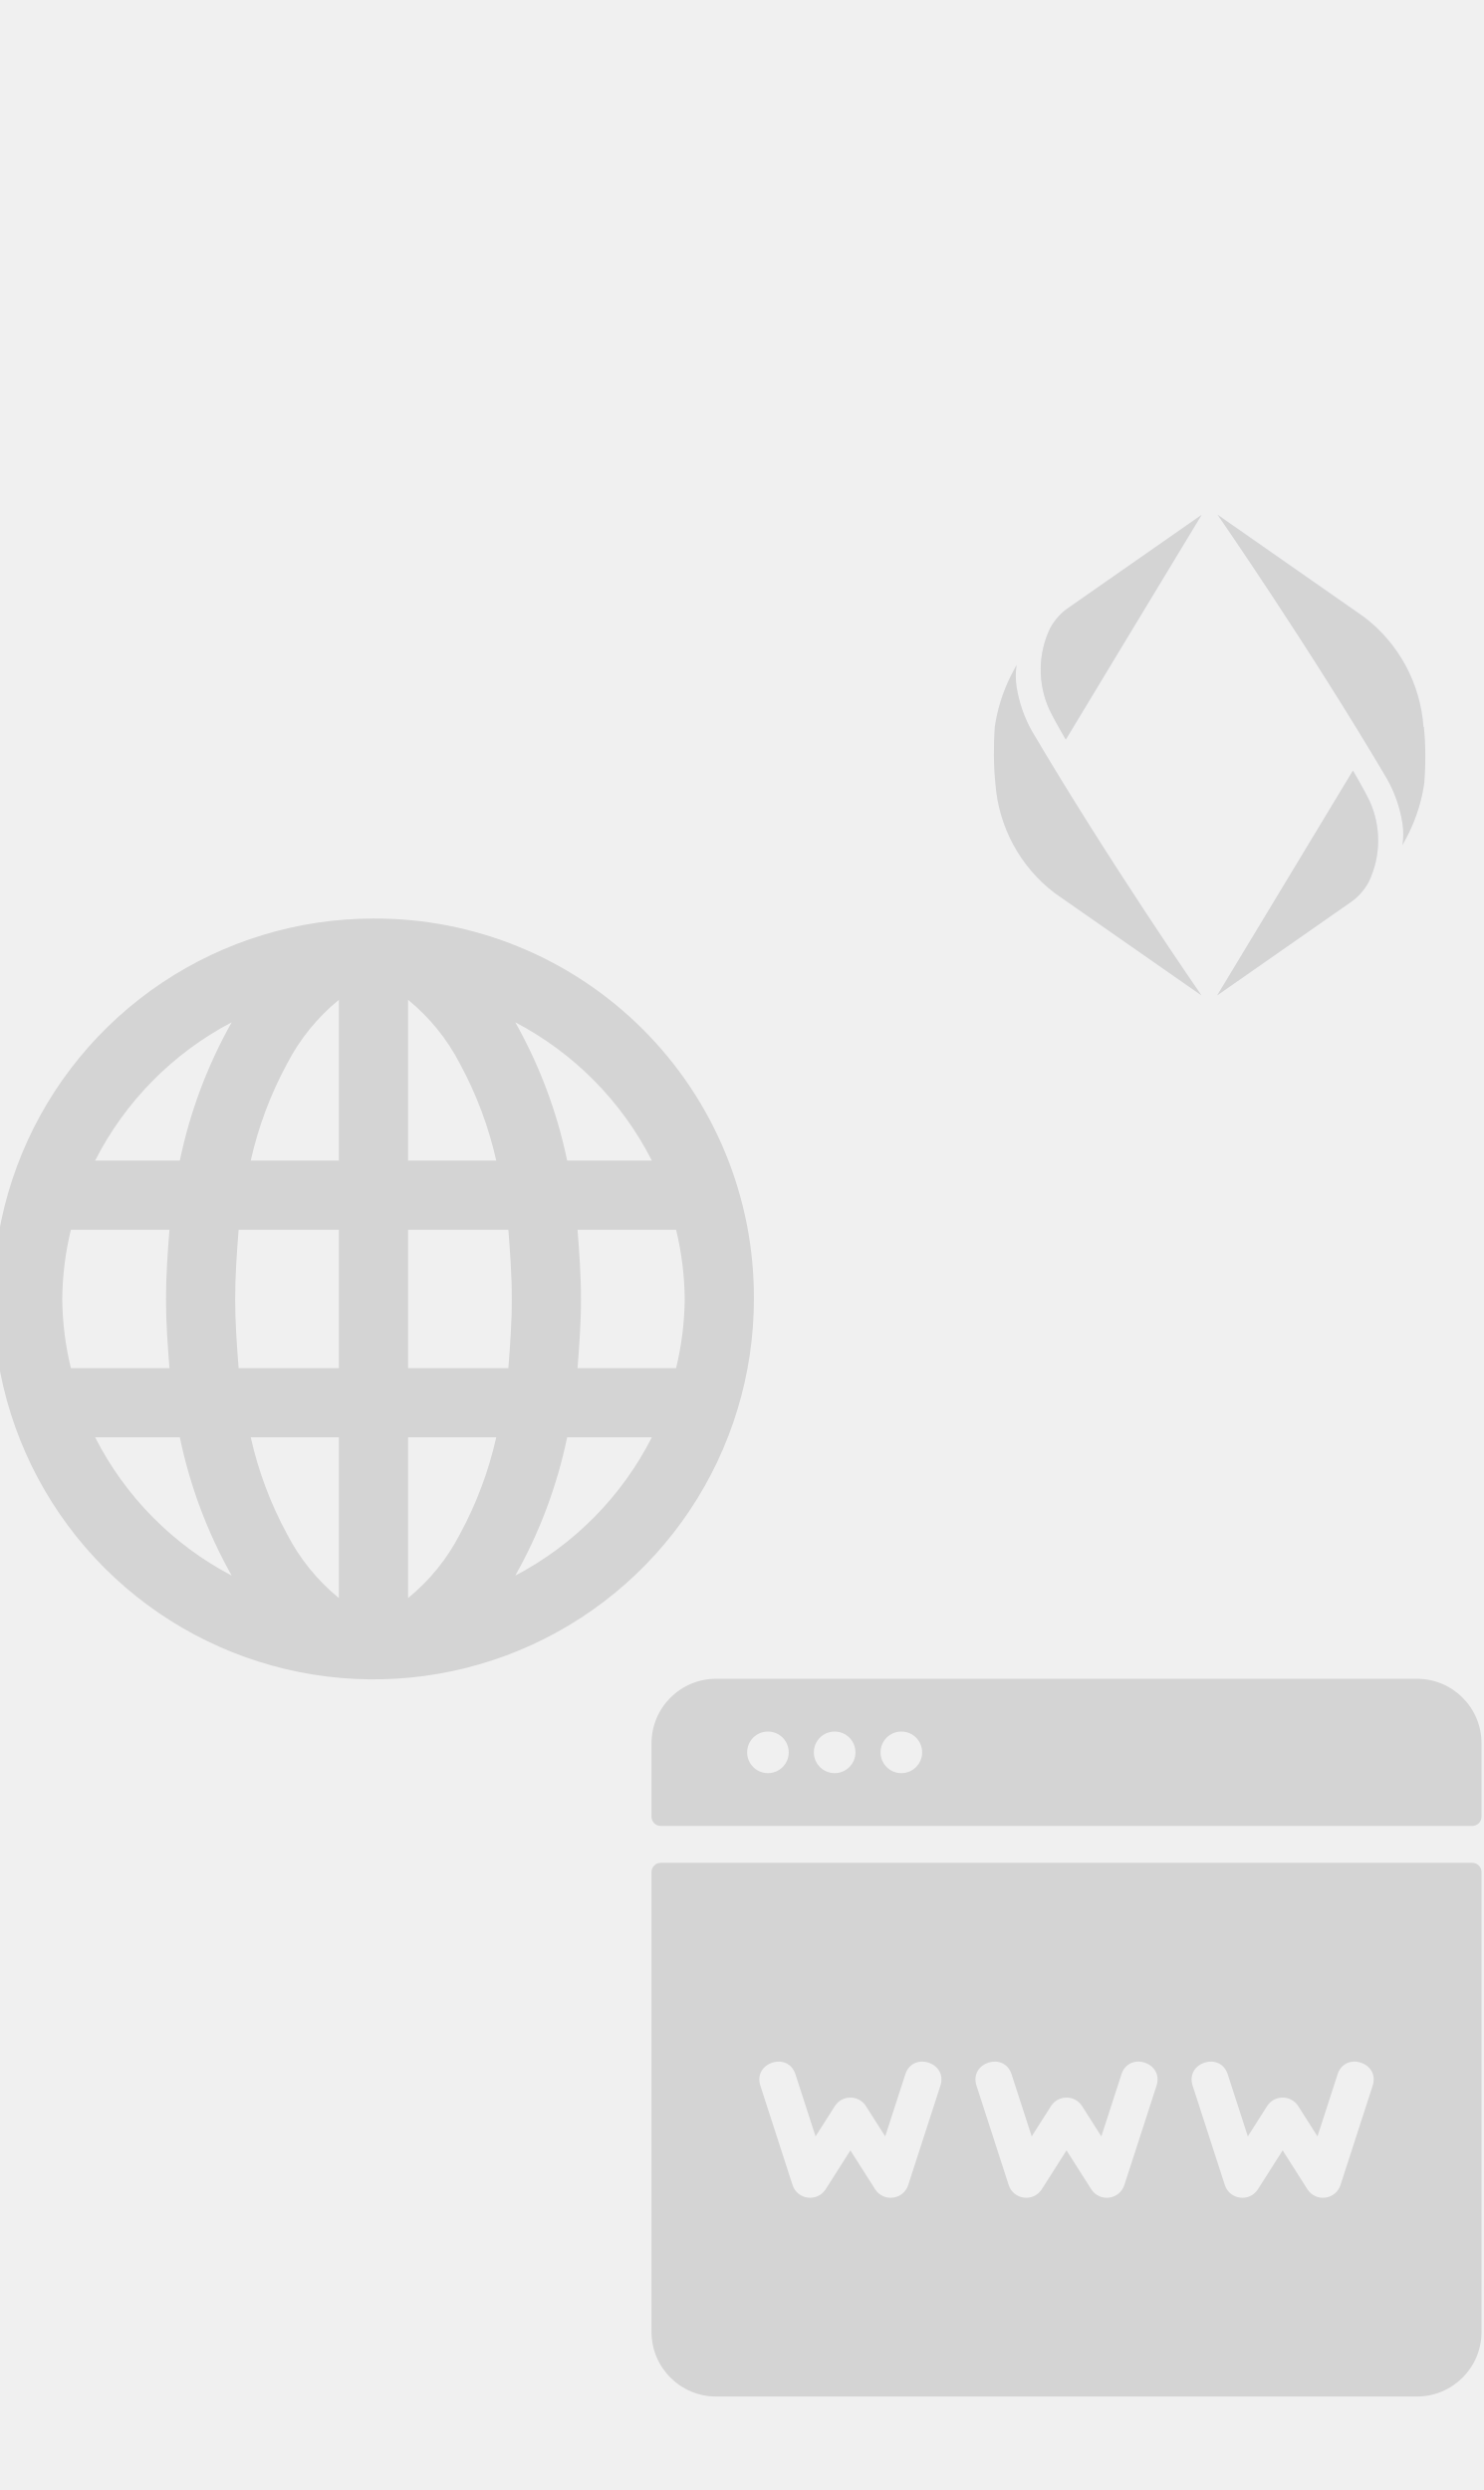
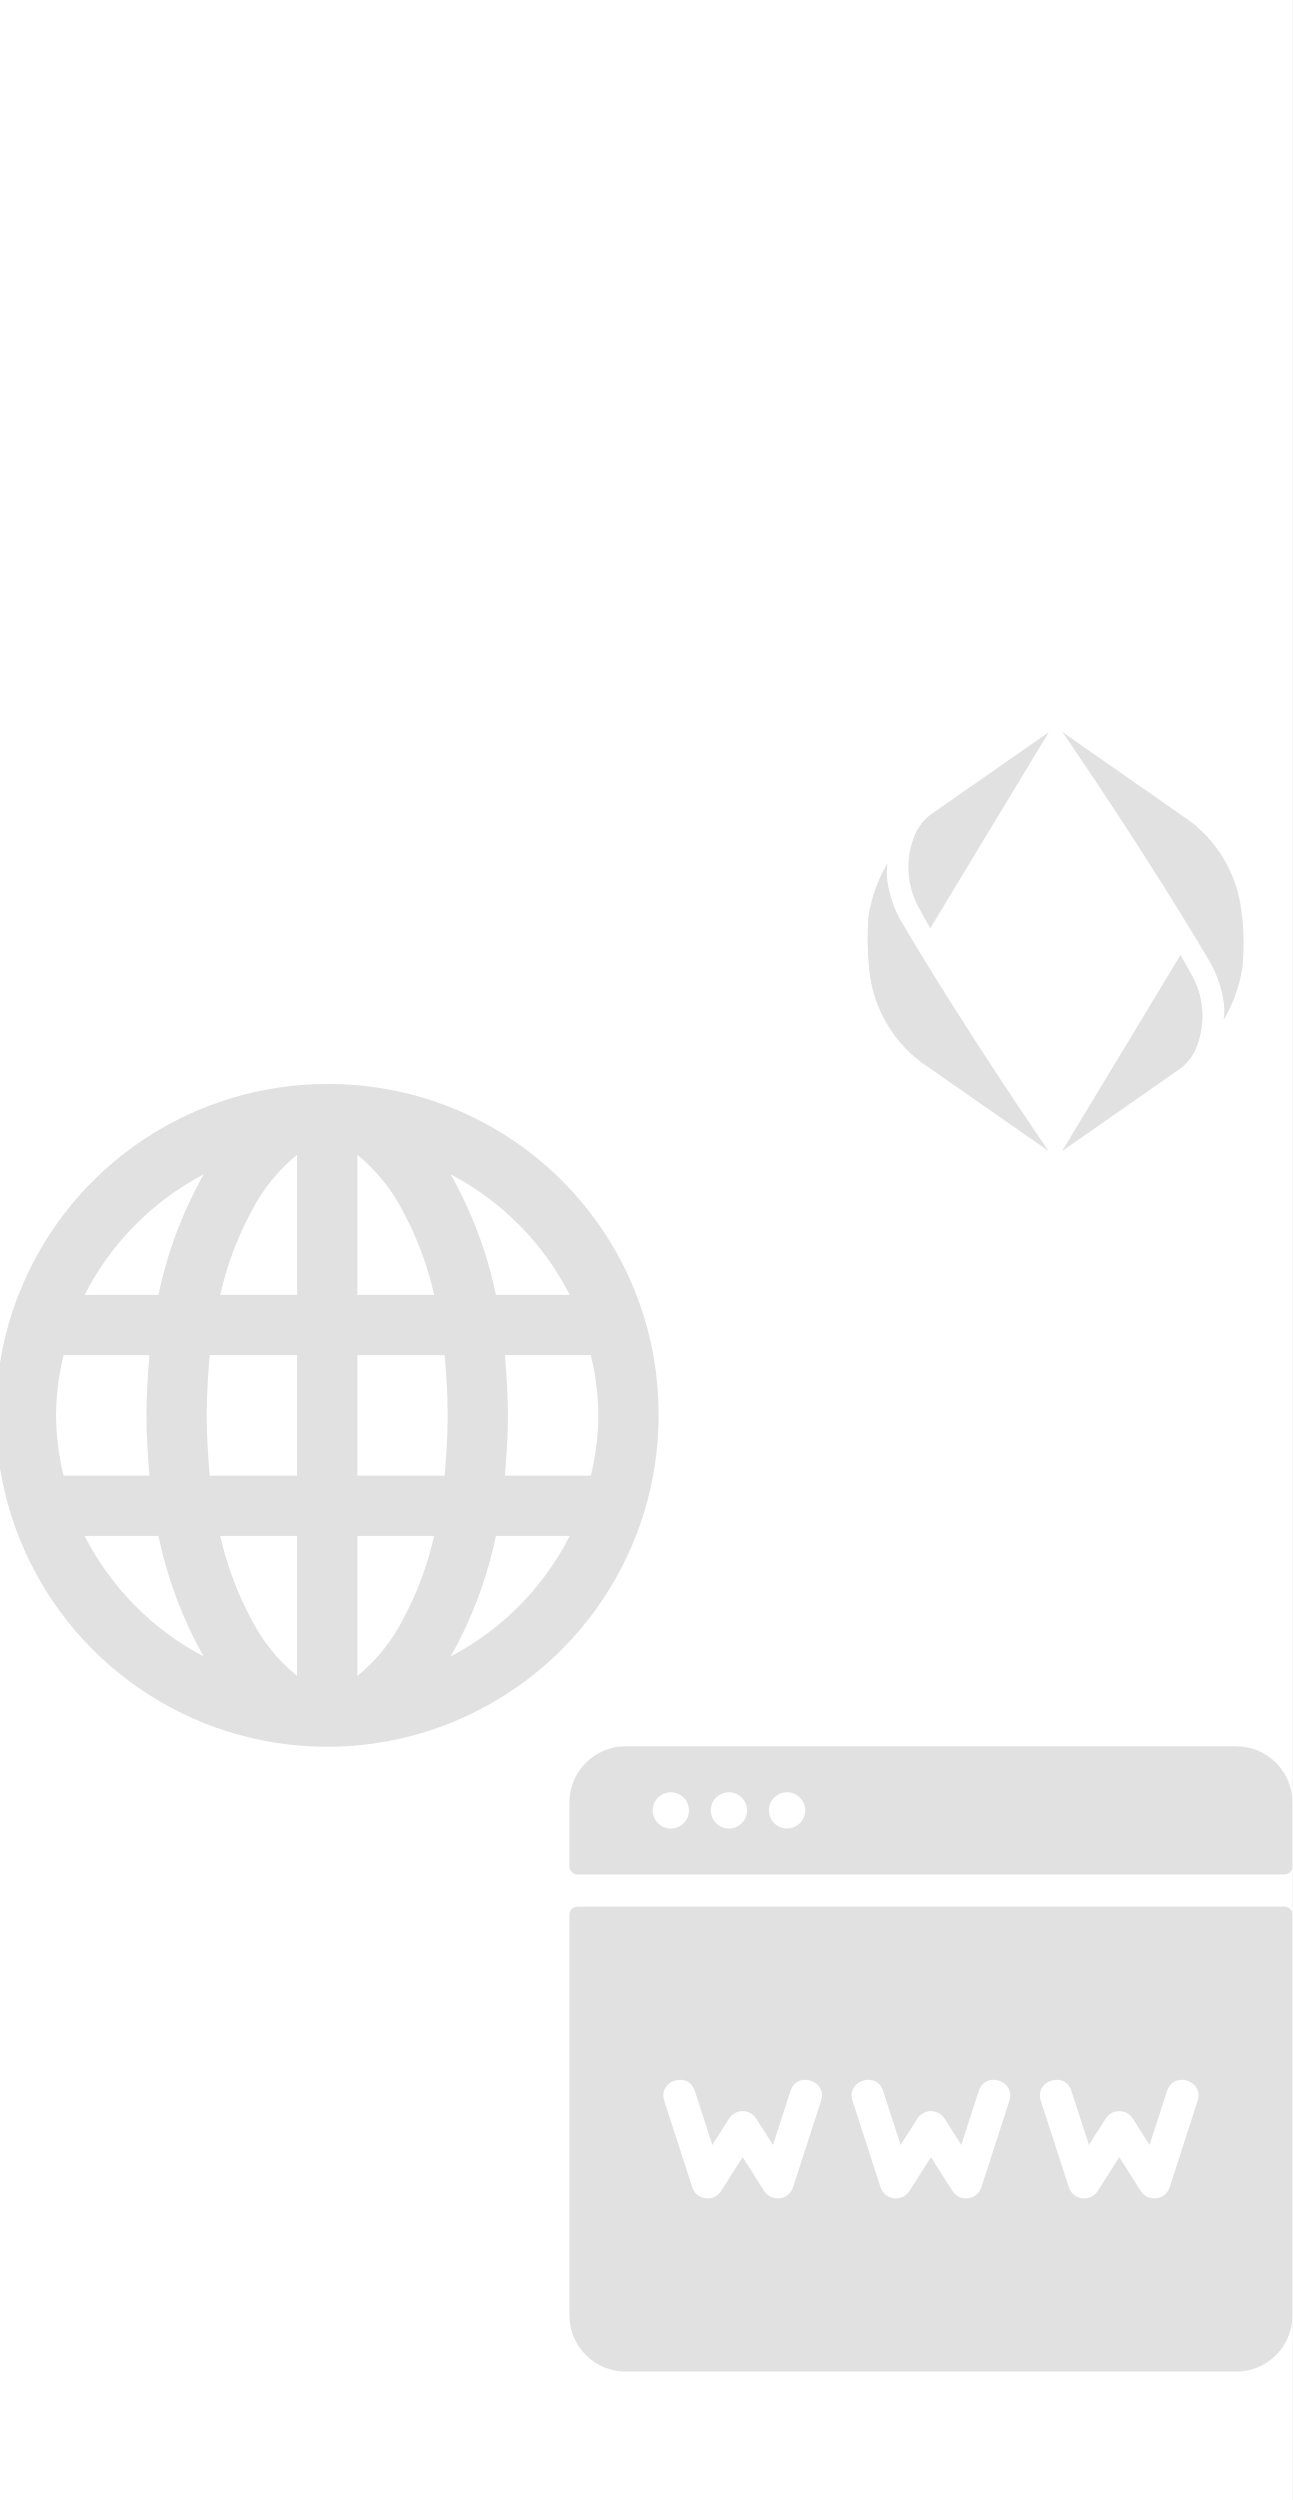
- <svg xmlns="http://www.w3.org/2000/svg" width="715" height="1200" viewBox="0 0 715 1200" fill="none">
-   <g clip-path="url(#clip0_35_2515)">
+ <svg xmlns="http://www.w3.org/2000/svg" width="715" height="1383" viewBox="0 0 715 1383" fill="none">
+   <g clip-path="url(#clip0_50_3011)">
+     <rect width="715" height="1383" fill="white" />
    <g opacity="0.12">
-       <path d="M505.718 341.8C508.018 346.7 513.718 356.4 513.718 356.4L579.218 248.1L515.218 292.7C511.418 295.2 508.318 298.7 506.118 302.7C500.218 315 500.118 329.3 505.718 341.8Z" fill="url(#paint0_linear_35_2515)" />
-       <path d="M479.718 377.4C481.218 398.4 491.618 417.7 508.318 430.4L579.018 479.7C579.018 479.7 534.818 415.9 497.418 352.5C493.618 345.8 491.118 338.5 489.918 330.9C489.418 327.5 489.418 324 489.918 320.5C488.918 322.3 487.018 326 487.018 326C483.218 333.7 480.618 342 479.418 350.5C478.818 359.4 478.818 368.5 479.718 377.4Z" fill="#A0A8D4" />
-       <path d="M660.118 386C657.818 381.1 652.118 371.4 652.118 371.4L586.618 479.7L650.518 435.1C654.318 432.6 657.418 429.1 659.618 425.1C665.618 412.7 665.718 398.4 660.118 386Z" fill="url(#paint1_linear_35_2515)" />
-       <path d="M686.118 350.3C684.618 329.3 674.218 310 657.518 297.3L586.818 248C586.818 248 631.018 311.8 668.418 375.2C672.218 381.9 674.718 389.2 675.918 396.8C676.418 400.2 676.418 403.7 675.918 407.2C676.918 405.4 678.818 401.7 678.818 401.7C682.618 394 685.218 385.7 686.418 377.2C687.018 368.3 687.018 359.3 686.118 350.3Z" fill="#A0A8D4" />
-       <path d="M506.118 302.7C508.318 298.7 511.418 295.2 515.218 292.7L579.118 248.1L513.618 356.4C513.618 356.4 507.918 346.7 505.618 341.8C500.018 329.3 500.218 315 506.118 302.7ZM479.718 377.4C481.218 398.4 491.618 417.7 508.318 430.4L579.018 479.7C579.018 479.7 534.818 415.9 497.418 352.5C493.618 345.8 491.118 338.5 489.918 330.9C489.418 327.5 489.418 324 489.918 320.5C488.918 322.3 487.018 326 487.018 326C483.218 333.7 480.618 342 479.418 350.5C478.818 359.4 478.818 368.5 479.718 377.4ZM660.018 386C657.718 381.1 652.018 371.4 652.018 371.4L586.618 479.7L650.518 435.1C654.318 432.6 657.418 429.1 659.618 425.1C665.518 412.8 665.718 398.5 660.018 386ZM686.018 350.4C684.518 329.4 674.118 310.1 657.418 297.4L586.818 248.1C586.818 248.1 631.018 311.9 668.418 375.3C672.218 382 674.718 389.3 675.918 396.9C676.418 400.3 676.418 403.8 675.918 407.3C676.918 405.5 678.818 401.8 678.818 401.8C682.618 394.1 685.218 385.8 686.418 377.3C687.118 368.3 687.118 359.3 686.218 350.3L686.018 350.4Z" fill="black" />
+       <path d="M506.718 498.8C509.018 503.7 514.718 513.4 514.718 513.4L580.218 405.1L516.218 449.7C512.418 452.2 509.318 455.7 507.118 459.7C501.218 472 501.118 486.3 506.718 498.8Z" fill="url(#paint0_linear_50_3011)" />
+       <path d="M480.718 534.4C482.218 555.4 492.618 574.7 509.318 587.4L580.018 636.7C580.018 636.7 535.818 572.9 498.418 509.5C494.618 502.8 492.118 495.5 490.918 487.9C490.418 484.5 490.418 481 490.918 477.5C489.918 479.3 488.018 483 488.018 483C484.218 490.7 481.618 499 480.418 507.5C479.818 516.4 479.818 525.5 480.718 534.4Z" fill="#A0A8D4" />
+       <path d="M661.118 543C658.818 538.1 653.118 528.4 653.118 528.4L587.618 636.7L651.518 592.1C655.318 589.6 658.418 586.1 660.618 582.1C666.618 569.7 666.718 555.4 661.118 543Z" fill="url(#paint1_linear_50_3011)" />
+       <path d="M687.118 507.3C685.618 486.3 675.218 467 658.518 454.3L587.818 405C587.818 405 632.018 468.8 669.418 532.2C673.218 538.9 675.718 546.2 676.918 553.8C677.418 557.2 677.418 560.7 676.918 564.2C677.918 562.4 679.818 558.7 679.818 558.7C683.618 551 686.218 542.7 687.418 534.2C688.018 525.3 688.018 516.3 687.118 507.3Z" fill="#A0A8D4" />
+       <path d="M507.118 459.7C509.318 455.7 512.418 452.2 516.218 449.7L580.118 405.1L514.618 513.4C514.618 513.4 508.918 503.7 506.618 498.8C501.018 486.3 501.218 472 507.118 459.7ZM480.718 534.4C482.218 555.4 492.618 574.7 509.318 587.4L580.018 636.7C580.018 636.7 535.818 572.9 498.418 509.5C494.618 502.8 492.118 495.5 490.918 487.9C490.418 484.5 490.418 481 490.918 477.5C489.918 479.3 488.018 483 488.018 483C484.218 490.7 481.618 499 480.418 507.5C479.818 516.4 479.818 525.5 480.718 534.4ZM661.018 543C658.718 538.1 653.018 528.4 653.018 528.4L587.618 636.7L651.518 592.1C655.318 589.6 658.418 586.1 660.618 582.1C666.518 569.8 666.718 555.5 661.018 543ZM687.018 507.4C685.518 486.4 675.118 467.1 658.418 454.4L587.818 405.1C587.818 405.1 632.018 468.9 669.418 532.3C673.218 539 675.718 546.3 676.918 553.9C677.418 557.3 677.418 560.8 676.918 564.3C677.918 562.5 679.818 558.8 679.818 558.8C683.618 551.1 686.218 542.8 687.418 534.3C688.118 525.3 688.118 516.3 687.218 507.3L687.018 507.4Z" fill="black" />
    </g>
-     <g opacity="0.12" clip-path="url(#clip1_35_2515)">
-       <path d="M180 442.667C143.74 442.667 108.294 453.419 78.145 473.564C47.996 493.709 24.498 522.342 10.622 555.842C-3.254 589.341 -6.885 626.204 0.189 661.767C7.263 697.33 24.724 729.997 50.364 755.637C76.003 781.276 108.67 798.737 144.233 805.811C179.797 812.885 216.659 809.254 250.159 795.378C283.658 781.502 312.291 758.004 332.436 727.855C352.581 697.706 363.333 662.26 363.333 626C363.444 601.894 358.777 578.004 349.603 555.711C340.428 533.418 326.928 513.164 309.882 496.118C292.836 479.072 272.582 465.572 250.289 456.398C227.996 447.223 204.106 442.557 180 442.667ZM314.167 559.334H273.333C268.485 535.956 260.052 513.468 248.333 492.667C276.662 507.521 299.67 530.82 314.167 559.334ZM330 626C329.9 637.235 328.502 648.42 325.833 659.334H278.333C279.167 648.5 280 637.667 280 626C280 614.334 279.167 603.5 278.333 592.667H325.833C328.502 603.58 329.9 614.766 330 626ZM30 626C30.1 614.766 31.498 603.58 34.167 592.667H81.667C80.833 603.5 80 614.334 80 626C80 637.667 80.833 648.5 81.667 659.334H34.167C31.498 648.42 30.1 637.235 30 626ZM113.333 626C113.333 614.334 114.167 603.5 115 592.667H163.333V659.334H115C114.167 648.5 113.333 637.667 113.333 626ZM196.667 481.834C207.026 490.288 215.536 500.784 221.667 512.667C229.626 527.34 235.515 543.045 239.167 559.334H196.667V481.834ZM163.333 481.834V559.334H120.833C124.485 543.045 130.374 527.34 138.333 512.667C144.464 500.784 152.974 490.288 163.333 481.834ZM163.333 692.667V770.167C152.974 761.712 144.464 751.217 138.333 739.334C130.374 724.66 124.485 708.956 120.833 692.667H163.333ZM196.667 770.167V692.667H239.167C235.515 708.956 229.626 724.66 221.667 739.334C215.536 751.217 207.026 761.712 196.667 770.167ZM196.667 659.334V592.667H245C245.833 603.5 246.667 614.334 246.667 626C246.667 637.667 245.833 648.5 245 659.334H196.667ZM111.667 492.667C99.948 513.468 91.515 535.956 86.667 559.334H45.833C60.33 530.82 83.337 507.521 111.667 492.667ZM45.833 692.667H86.667C91.515 716.045 99.948 738.532 111.667 759.334C83.337 744.479 60.33 721.181 45.833 692.667ZM248.333 759.334C260.052 738.532 268.485 716.045 273.333 692.667H314.167C299.67 721.181 276.662 744.479 248.333 759.334Z" fill="black" />
+     <g opacity="0.12" clip-path="url(#clip1_50_3011)">
+       <path d="M181 599.667C144.74 599.667 109.295 610.419 79.145 630.564C48.996 650.709 25.498 679.342 11.622 712.842C-2.254 746.341 -5.885 783.204 1.189 818.767C8.263 854.33 25.724 886.997 51.364 912.637C77.003 938.276 109.67 955.737 145.233 962.811C180.797 969.885 217.659 966.254 251.159 952.378C284.658 938.502 313.291 915.004 333.436 884.855C353.581 854.706 364.333 819.26 364.333 783C364.444 758.894 359.777 735.004 350.603 712.711C341.428 690.418 327.928 670.164 310.882 653.118C293.836 636.072 273.582 622.572 251.289 613.398C228.996 604.223 205.107 599.557 181 599.667ZM315.167 716.334H274.333C269.485 692.956 261.052 670.468 249.333 649.667C277.663 664.521 300.67 687.82 315.167 716.334ZM331 783C330.9 794.235 329.502 805.42 326.833 816.334H279.333C280.167 805.5 281 794.667 281 783C281 771.334 280.167 760.5 279.333 749.667H326.833C329.502 760.58 330.9 771.766 331 783ZM31 783C31.1 771.766 32.498 760.58 35.167 749.667H82.667C81.833 760.5 81 771.334 81 783C81 794.667 81.833 805.5 82.667 816.334H35.167C32.498 805.42 31.1 794.235 31 783ZM114.333 783C114.333 771.334 115.167 760.5 116 749.667H164.333V816.334H116C115.167 805.5 114.333 794.667 114.333 783ZM197.667 638.834C208.026 647.288 216.536 657.784 222.667 669.667C230.626 684.34 236.515 700.045 240.167 716.334H197.667V638.834ZM164.333 638.834V716.334H121.833C125.485 700.045 131.374 684.34 139.333 669.667C145.464 657.784 153.974 647.288 164.333 638.834ZM164.333 849.667V927.167C153.974 918.712 145.464 908.217 139.333 896.334C131.374 881.66 125.485 865.956 121.833 849.667H164.333ZM197.667 927.167V849.667H240.167C236.515 865.956 230.626 881.66 222.667 896.334C216.536 908.217 208.026 918.712 197.667 927.167ZM197.667 816.334V749.667H246C246.833 760.5 247.667 771.334 247.667 783C247.667 794.667 246.833 805.5 246 816.334H197.667ZM112.667 649.667C100.948 670.468 92.515 692.956 87.667 716.334H46.833C61.33 687.82 84.338 664.521 112.667 649.667ZM46.833 849.667H87.667C92.515 873.045 100.948 895.532 112.667 916.334C84.338 901.479 61.33 878.181 46.833 849.667ZM249.333 916.334C261.052 895.532 269.485 873.045 274.333 849.667H315.167C300.67 878.181 277.663 901.479 249.333 916.334Z" fill="black" />
    </g>
    <g opacity="0.12">
-       <path d="M682.889 809.047H345.111C327.929 809.047 314 822.976 314 840.158V875.52C314 877.973 315.99 879.964 318.445 879.964H709.555C712.011 879.964 714 877.974 714 875.52V840.158C714 822.976 700.071 809.047 682.889 809.047ZM370.098 854.534C364.559 854.534 360.07 850.045 360.07 844.506C360.07 838.968 364.559 834.478 370.098 834.478C375.636 834.478 380.126 838.968 380.126 844.506C380.127 850.045 375.637 854.534 370.098 854.534ZM402.248 854.534C396.709 854.534 392.22 850.045 392.22 844.506C392.22 838.968 396.709 834.478 402.248 834.478C407.786 834.478 412.276 838.968 412.276 844.506C412.277 850.045 407.786 854.534 402.248 854.534ZM434.398 854.534C428.859 854.534 424.37 850.045 424.37 844.506C424.37 838.968 428.859 834.478 434.398 834.478C439.937 834.478 444.426 838.968 444.426 844.506C444.426 850.045 439.936 854.534 434.398 854.534Z" fill="black" />
-       <path d="M709.555 897.742H318.445C315.991 897.742 314 899.732 314 902.187V1123.84C314 1141.02 327.929 1154.95 345.111 1154.95H682.889C700.071 1154.95 714 1141.02 714 1123.84V902.187C714 899.732 712.011 897.742 709.555 897.742ZM453.221 1005.15L437.708 1053.02C435.402 1060.14 425.804 1061.42 421.752 1055.06L409.836 1036.33L397.919 1055.06C393.885 1061.39 384.274 1060.16 381.963 1053.03L366.452 1005.15C362.83 993.982 379.737 988.484 383.362 999.673L393.054 1029.58L402.335 1015C405.821 1009.52 413.843 1009.51 417.335 1015L426.616 1029.58L436.309 999.672C439.937 988.477 456.841 993.983 453.221 1005.15ZM557.385 1005.15L541.873 1053.02C539.568 1060.14 529.97 1061.42 525.918 1055.06L514 1036.33L502.084 1055.06C498.05 1061.39 488.439 1060.16 486.128 1053.03L470.616 1005.15C466.995 993.982 483.902 988.484 487.527 999.673L497.219 1029.58L506.5 1015C509.986 1009.52 518.008 1009.51 521.5 1015L530.781 1029.58L540.473 999.673C544.093 988.498 561.012 993.963 557.385 1005.15ZM661.548 1005.15L646.037 1053.02C643.727 1060.16 634.116 1061.4 630.081 1055.06L618.165 1036.33L606.248 1055.06C602.197 1061.42 592.599 1060.15 590.293 1053.02L574.78 1005.15C571.159 993.979 588.066 988.482 591.691 999.671L601.383 1029.58L610.664 1014.99C614.15 1009.52 622.172 1009.51 625.664 1014.99L634.945 1029.58L644.637 999.672C648.257 988.498 665.175 993.963 661.548 1005.15Z" fill="black" />
+       <path d="M683.889 966.047H346.111C328.929 966.047 315 979.976 315 997.158V1032.52C315 1034.97 316.99 1036.96 319.445 1036.96H710.555C713.011 1036.96 715 1034.97 715 1032.52V997.158C715 979.976 701.071 966.047 683.889 966.047ZM371.098 1011.53C365.559 1011.53 361.07 1007.04 361.07 1001.51C361.07 995.968 365.559 991.478 371.098 991.478C376.636 991.478 381.126 995.968 381.126 1001.51C381.127 1007.04 376.637 1011.53 371.098 1011.53ZM403.248 1011.53C397.709 1011.53 393.22 1007.04 393.22 1001.51C393.22 995.968 397.709 991.478 403.248 991.478C408.786 991.478 413.276 995.968 413.276 1001.51C413.277 1007.04 408.786 1011.53 403.248 1011.53ZM435.398 1011.53C429.859 1011.53 425.37 1007.04 425.37 1001.51C425.37 995.968 429.859 991.478 435.398 991.478C440.937 991.478 445.426 995.968 445.426 1001.51C445.426 1007.04 440.936 1011.53 435.398 1011.53Z" fill="black" />
+       <path d="M710.555 1054.74H319.445C316.991 1054.74 315 1056.73 315 1059.19V1280.84C315 1298.02 328.929 1311.95 346.111 1311.95H683.889C701.071 1311.95 715 1298.02 715 1280.84V1059.19C715 1056.73 713.011 1054.74 710.555 1054.74ZM454.221 1162.15L438.708 1210.02C436.402 1217.14 426.804 1218.42 422.752 1212.06L410.836 1193.33L398.919 1212.06C394.885 1218.39 385.274 1217.16 382.963 1210.03L367.452 1162.15C363.83 1150.98 380.737 1145.48 384.362 1156.67L394.054 1186.58L403.335 1172C406.821 1166.52 414.843 1166.51 418.335 1172L427.616 1186.58L437.309 1156.67C440.937 1145.48 457.841 1150.98 454.221 1162.15ZM558.385 1162.15L542.873 1210.02C540.568 1217.14 530.97 1218.42 526.918 1212.06L515 1193.33L503.084 1212.06C499.05 1218.39 489.439 1217.16 487.128 1210.03L471.616 1162.15C467.995 1150.98 484.902 1145.48 488.527 1156.67L498.219 1186.58L507.5 1172C510.986 1166.52 519.008 1166.51 522.5 1172L531.781 1186.58L541.473 1156.67C545.093 1145.5 562.012 1150.96 558.385 1162.15ZM662.548 1162.15L647.037 1210.02C644.727 1217.16 635.116 1218.4 631.081 1212.06L619.165 1193.33L607.248 1212.06C603.197 1218.42 593.599 1217.15 591.293 1210.02L575.78 1162.15C572.159 1150.98 589.066 1145.48 592.691 1156.67L602.383 1186.58L611.664 1171.99C615.15 1166.52 623.172 1166.51 626.664 1171.99L635.945 1186.58L645.637 1156.67C649.257 1145.5 666.175 1150.96 662.548 1162.15Z" fill="black" />
    </g>
  </g>
  <defs>
-     <linearGradient id="paint0_linear_35_2515" x1="582.006" y1="250.681" x2="497.925" y2="341.832" gradientUnits="userSpaceOnUse">
+     <linearGradient id="paint0_linear_50_3011" x1="583.006" y1="407.681" x2="498.925" y2="498.832" gradientUnits="userSpaceOnUse">
      <stop offset="0.58" stop-color="#A0A8D4" />
      <stop offset="0.73" stop-color="#8791C7" />
      <stop offset="0.91" stop-color="#6470B4" />
    </linearGradient>
-     <linearGradient id="paint1_linear_35_2515" x1="583.817" y1="477.063" x2="667.911" y2="385.93" gradientUnits="userSpaceOnUse">
+     <linearGradient id="paint1_linear_50_3011" x1="584.817" y1="634.063" x2="668.911" y2="542.93" gradientUnits="userSpaceOnUse">
      <stop offset="0.58" stop-color="#A0A8D4" />
      <stop offset="0.73" stop-color="#8791C7" />
      <stop offset="0.91" stop-color="#6470B4" />
    </linearGradient>
-     <clipPath id="clip0_35_2515">
-       <rect width="714.24" height="1200" fill="white" />
+     <clipPath id="clip0_50_3011">
+       <rect width="715" height="1383" fill="white" />
    </clipPath>
-     <clipPath id="clip1_35_2515">
-       <rect width="400" height="400" fill="white" transform="translate(-20 426)" />
+     <clipPath id="clip1_50_3011">
+       <rect width="400" height="400" fill="white" transform="translate(-19 583)" />
    </clipPath>
  </defs>
</svg>
